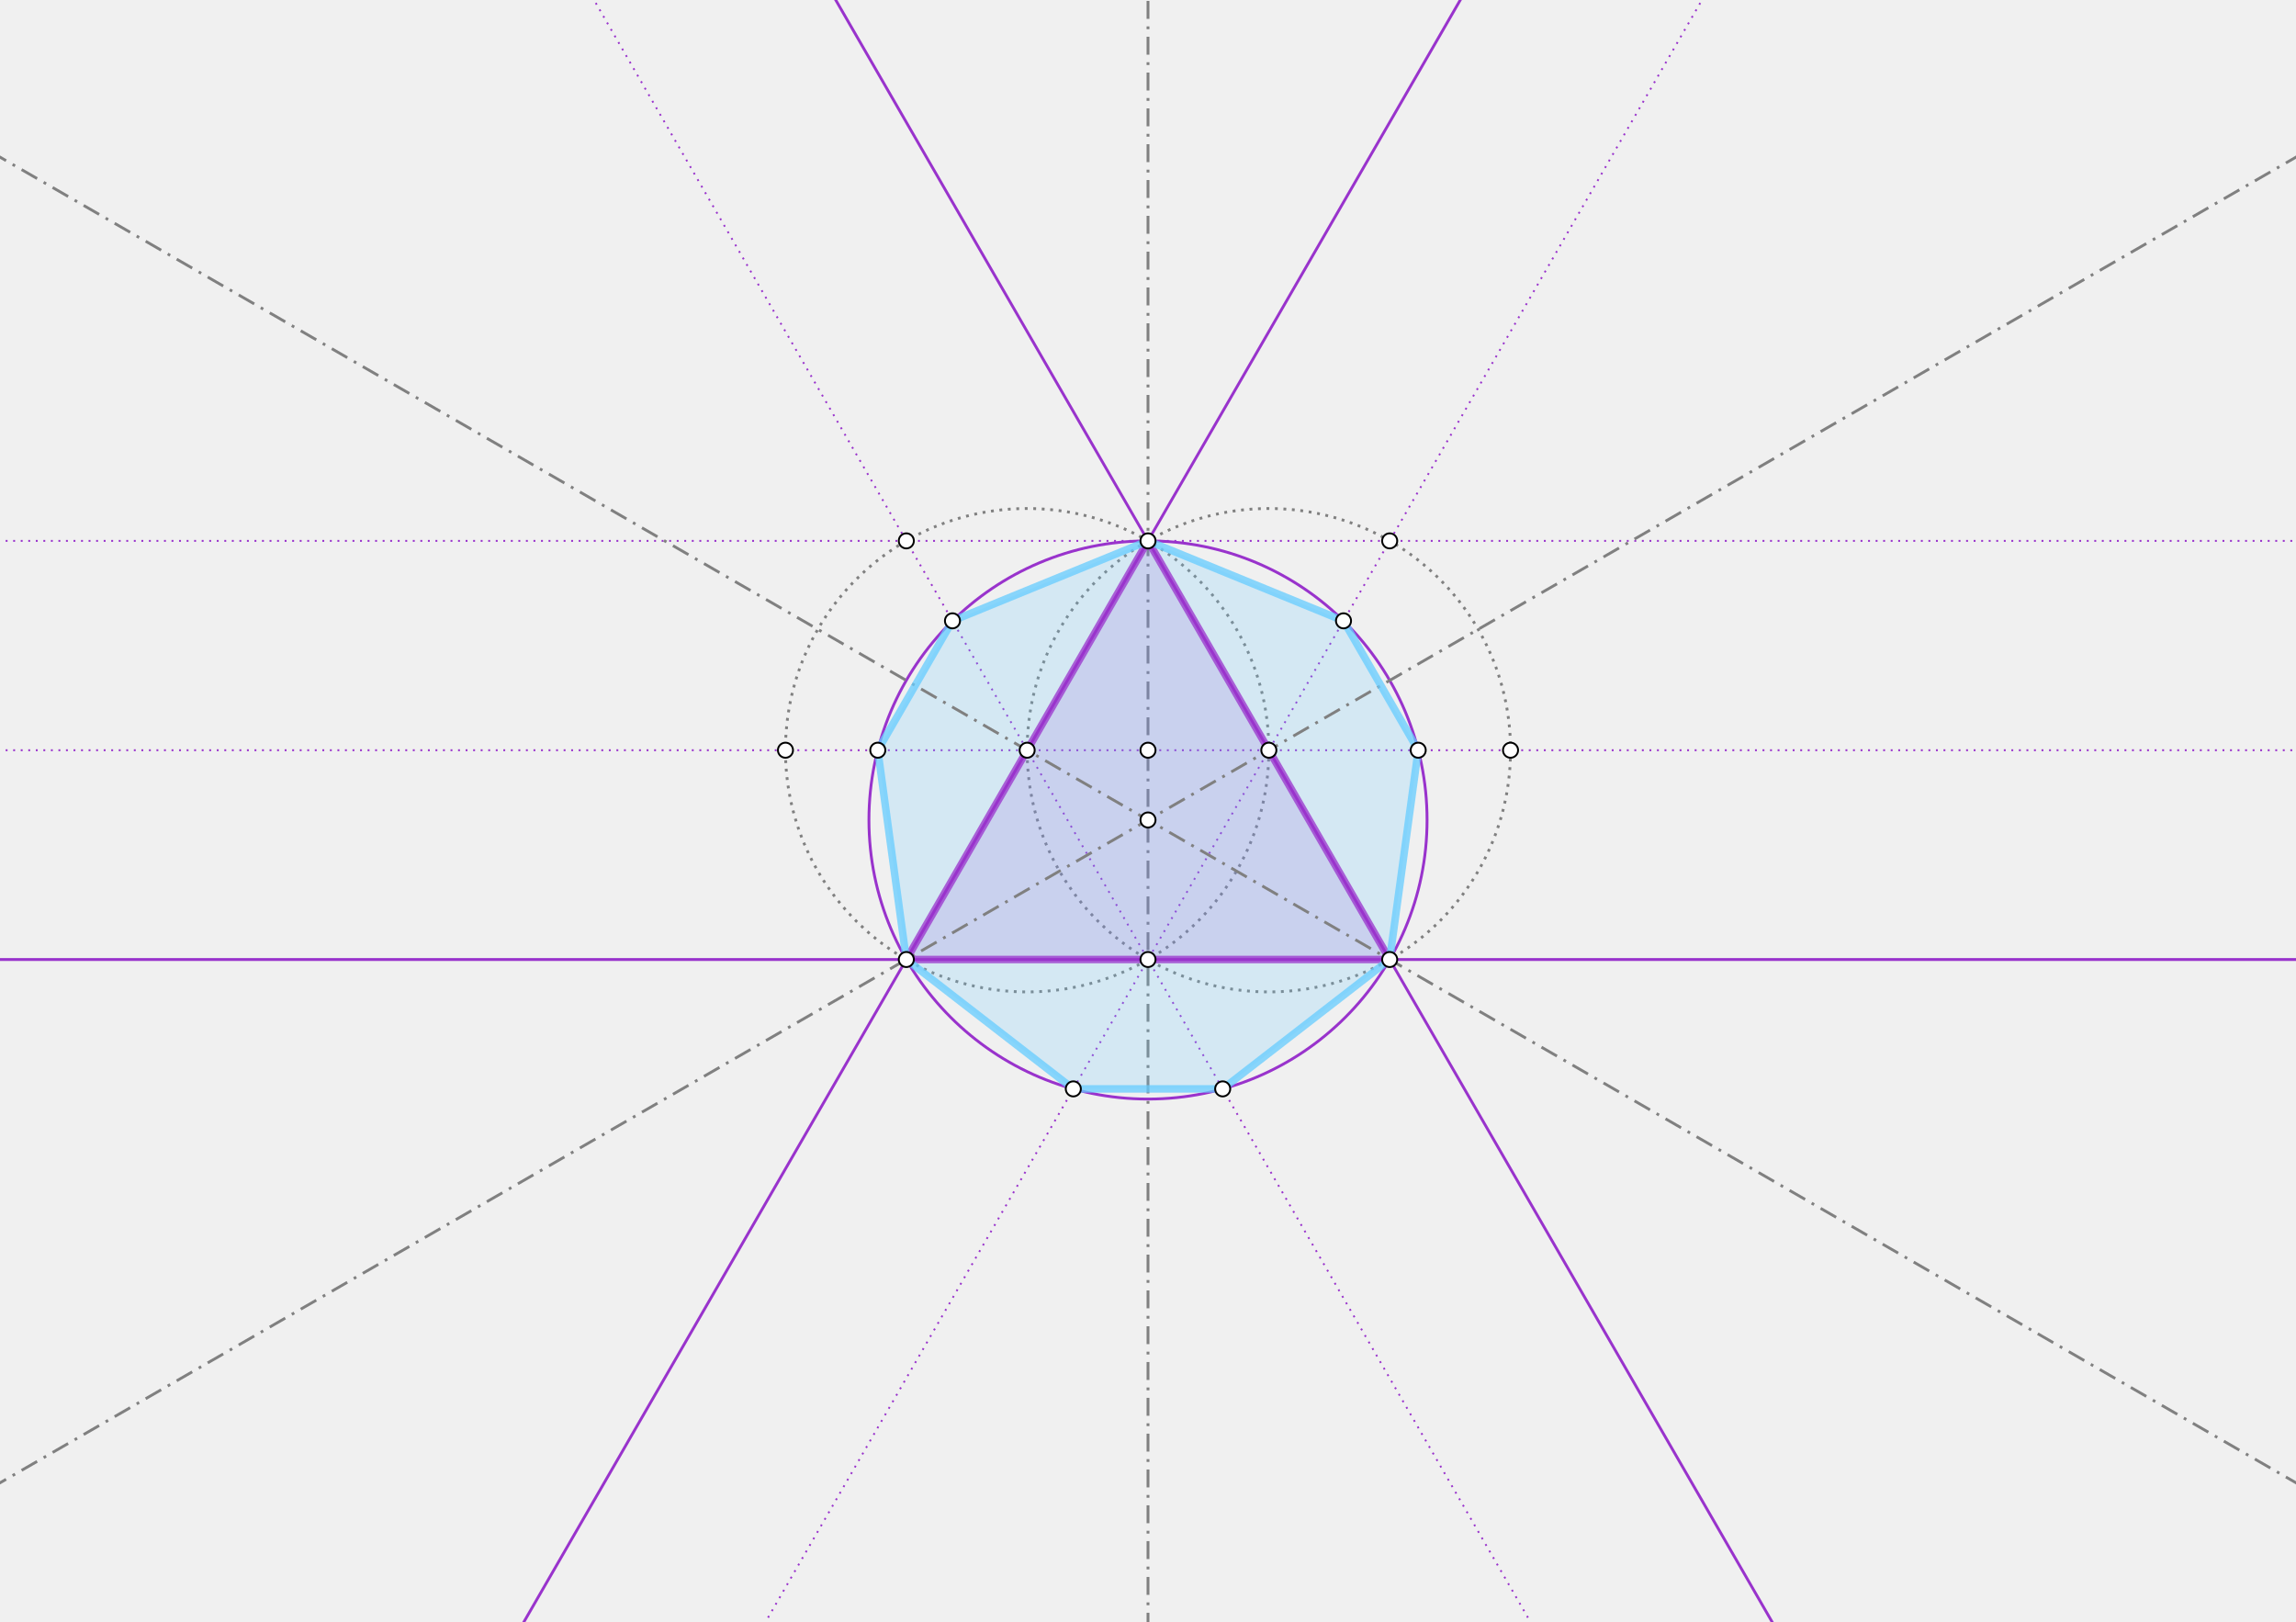
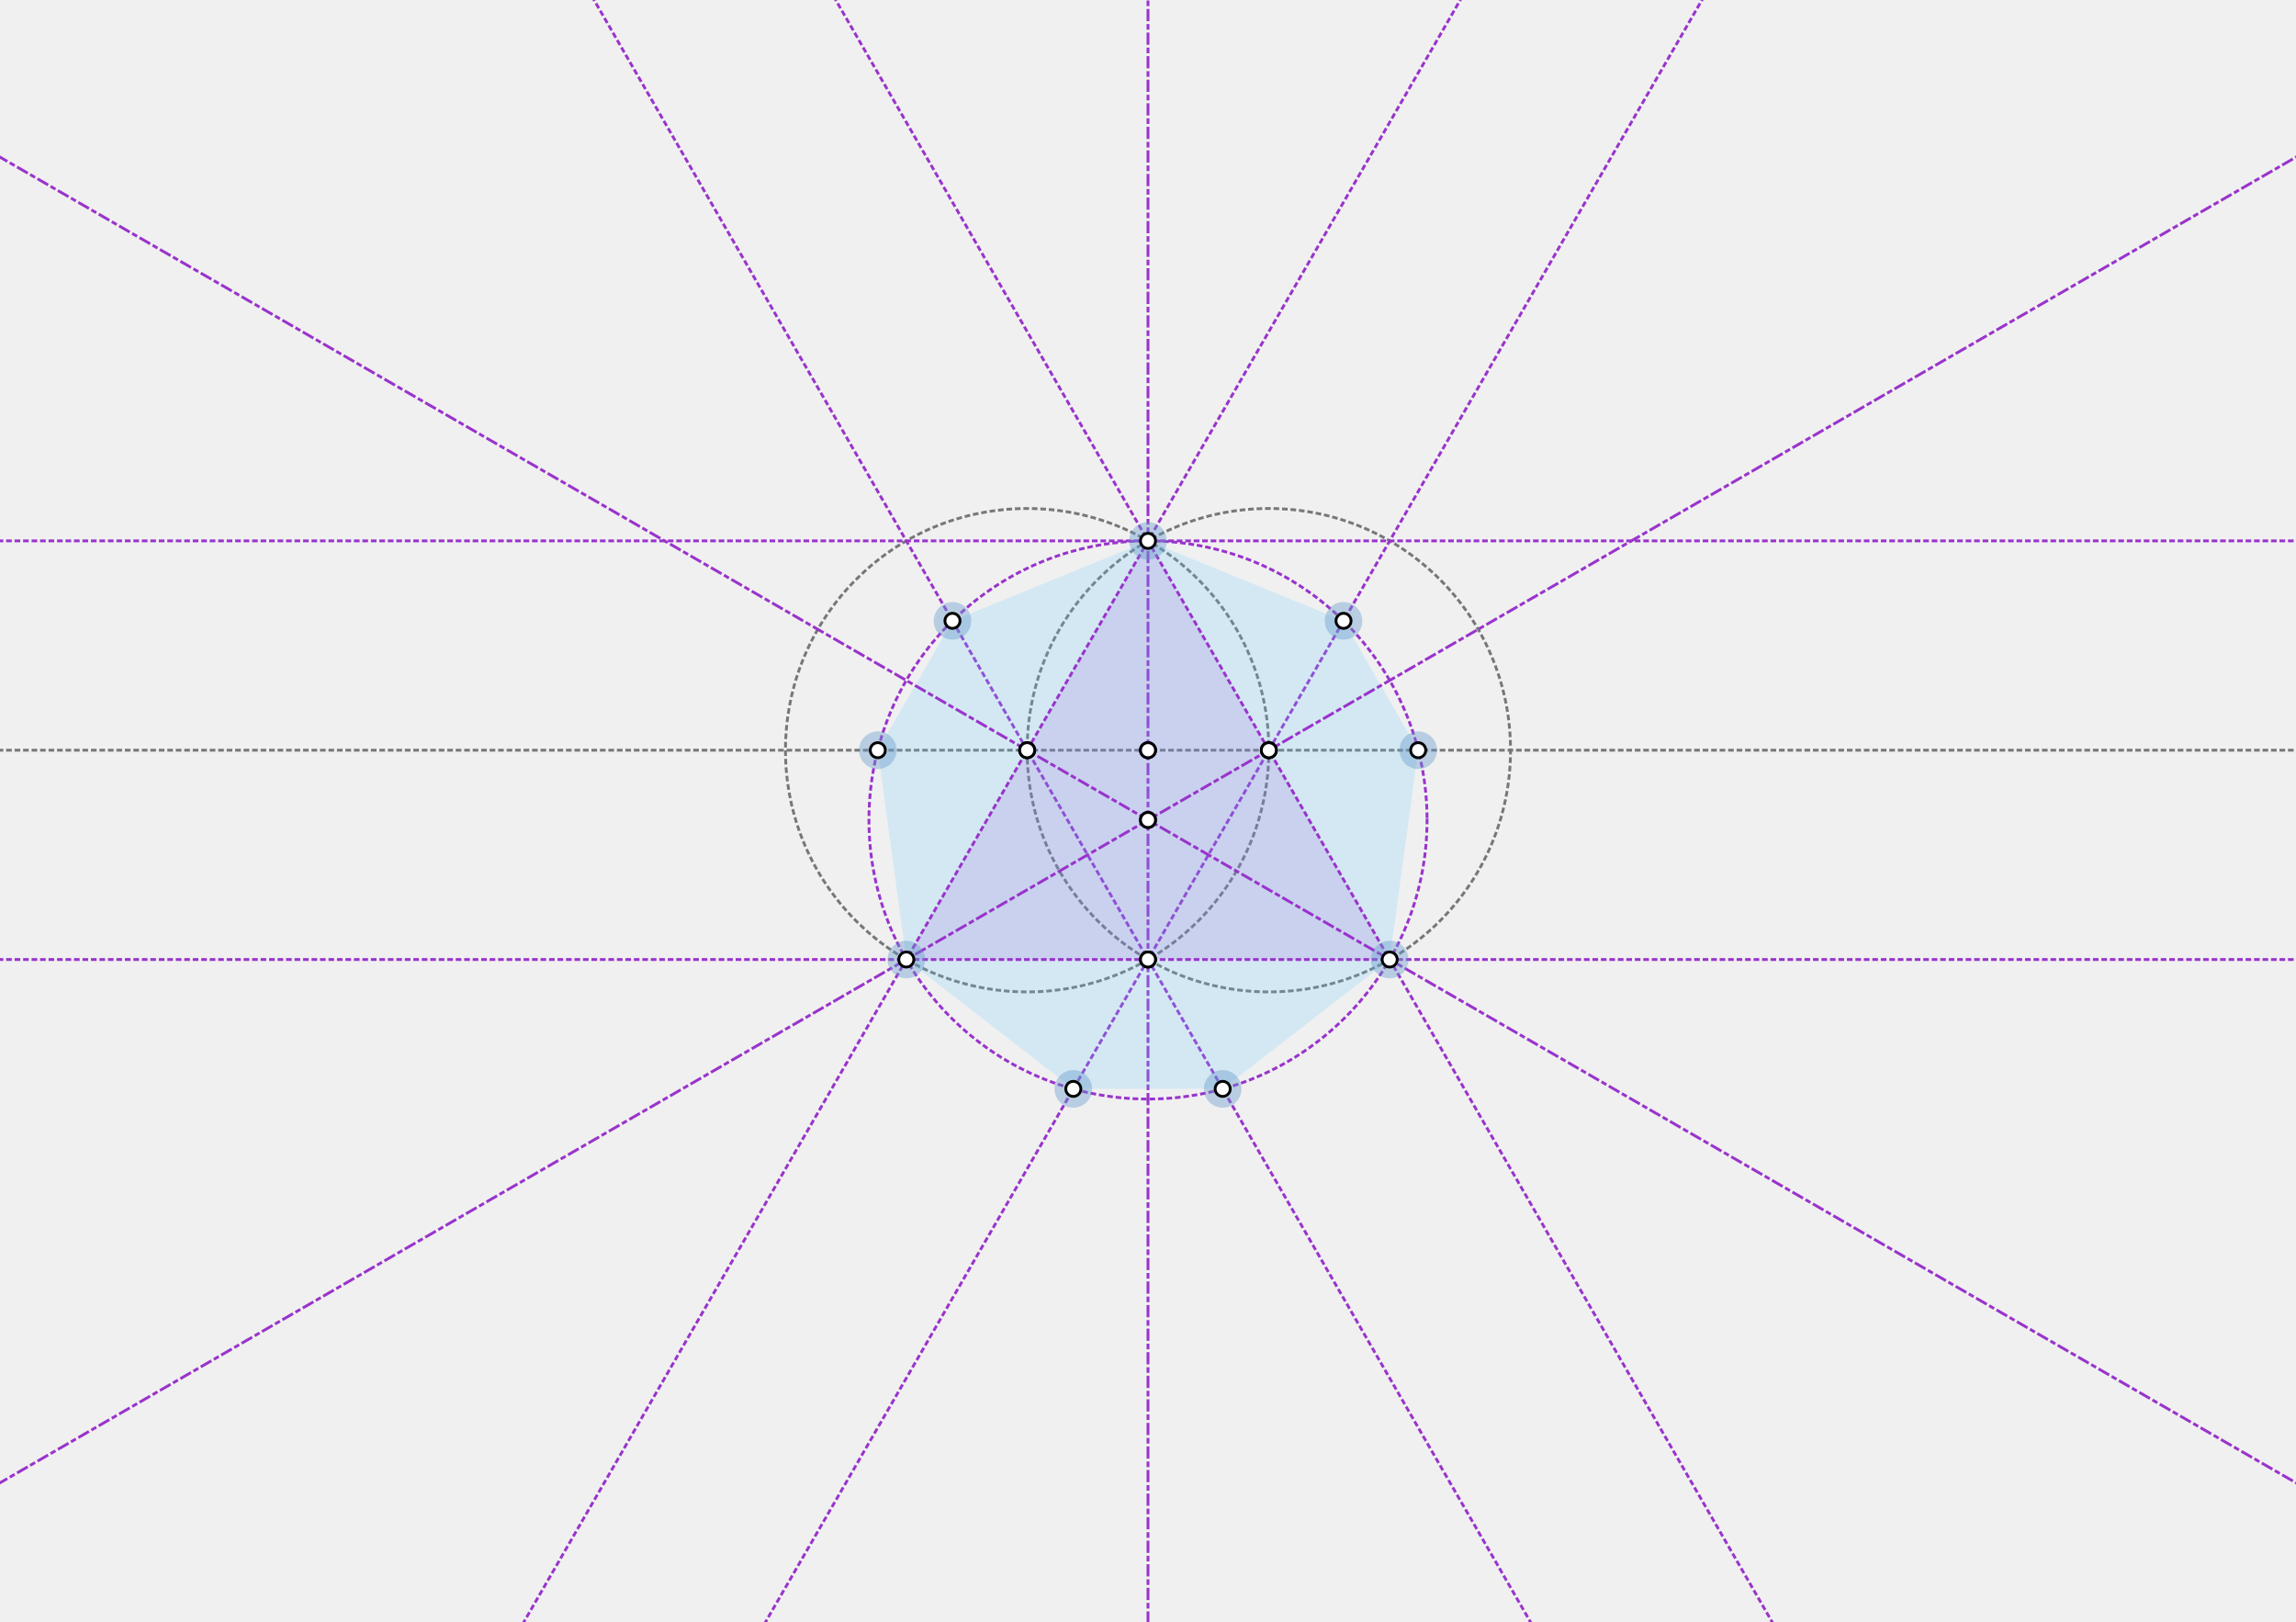
<svg xmlns="http://www.w3.org/2000/svg" version="1.1" baseProfile="full" x="0px" y="0px" width="1218px" height="860px" viewBox="0 0 1218 860">
  <style>
- .point { stroke: black; stroke-width: 3; fill: white; }
- .line { stroke: #808080; stroke-width: 3; stroke-opacity: 0.3; stroke-linejoin: round; stroke-linecap: butt; } 
- .circle { stroke: #808080; stroke-width: 3; stroke-opacity: 0.3; stroke-linejoin: round; stroke-linecap: butt; fill: none; } 
- .polygon { stroke-width: 5; stroke-linejoin: round; stroke-linecap: butt; fill: none; } 
- .bisector { stroke-dasharray: 13, 5, 3, 5; }
- .secondary { stroke-dasharray: 3 5; } 
- .root3 { stroke: #93C; stroke-width: 5; fill: #93C; fill-opacity: 0.2; stroke-opacity: 0.7; } 
- .segment { stroke-width: 7; stroke-linecap: round; } 
+ .golden { stroke: #DA0; stroke-opacity: 0.4; fill: #DA0; } 
+ .selected { stroke: #69C; stroke-opacity: 0.4; fill: #69C; } 
+ .point { stroke: black; stroke-width: 1.5; fill: white; }
+ .point &gt; path:nth-child(1) { stroke: black;  fill: none; }
+ .point &gt; path:nth-child(2) { stroke: black; stroke-width: 1.5;  fill: white; }
+ .point.golden &gt; path:nth-child(1) { stroke-width: 12;   stroke: #DA0; stroke-opacity: 0.4; fill: #DA0;  }
+ .point.golden &gt; path:nth-child(2) { stroke: black; stroke-width: 1.5; stroke-opacity: 1; fill: white; }
+ .point.selected &gt; path:nth-child(1) { stroke-width: 12;   stroke: #69C; stroke-opacity: 0.4; fill: #DA0;  }
+ .point.selected &gt; path:nth-child(2) { stroke: black; stroke-width: 1.5; stroke-opacity: 1; fill: white; }
+ .line { stroke: #93C; stroke-width: 1.5; stroke-opacity: 1; stroke-dasharray: 1.5 3;  } 
+ .line.selected { stroke: #69C; }
+ .line.highlight { stroke-dasharray: none; stroke-width: 3; }
+ .circle {fill: none; stroke: #93C; stroke-width: 1.5; stroke-opacity: 1; stroke-dasharray: 1.5 3; }
+ .polygon { stroke-width: 5; stroke-linejoin: round;  fill: #93C; fill-opacity: .1; } 
+ .bisector { stroke-dasharray: 1.5, 3, 5, 3; }
+ .segment {} 
+ .segment.golden &gt; path:nth-child(2) { stroke: none;  }
.a { stroke-width: 4; } 
.b { stroke-width: 8; } 
.c { stroke-width: 12; } 
.d { stroke-width: 16; } 
- .golden { stroke: #DA0; stroke-opacity: 0.4; fill: #DA0; } 
- .point.golden { stroke-width: 12; fill: black; }
+ #base .circle { stroke: #777; }
+ #base .line { stroke: #777; }
  </style>
  <g stroke-linejoin="miter" stroke-dashoffset="0" stroke-dasharray="none" stroke-width="1" stroke-miterlimit="10.000" stroke-linecap="square">
    <g id="misc" />
-     <g id="layer0">
-       <g stroke-linejoin="round" stroke-dasharray="1.5,3" stroke-width="1.5" stroke-linecap="butt" fill="none" stroke-opacity="1" stroke="#808080">
+     <g id="base">
+       <g class="circle">
        <path d="M 673.11 397.95 C 673.11 468.76 615.70 526.16 544.89 526.16 C 474.09 526.16 416.68 468.76 416.68 397.95 C 416.68 327.14 474.09 269.74 544.89 269.74 C 615.70 269.74 673.11 327.14 673.11 397.95 z" />
      </g>
-       <g stroke-linejoin="round" stroke-dasharray="1.5,3" stroke-width="1.5" stroke-linecap="butt" fill="none" stroke-opacity="1" stroke="#808080">
+       <g class="circle">
        <path d="M 801.32 397.95 C 801.32 468.76 743.91 526.16 673.11 526.16 C 602.30 526.16 544.89 468.76 544.89 397.95 C 544.89 327.14 602.30 269.74 673.11 269.74 C 743.91 269.74 801.32 327.14 801.32 397.95 z" />
      </g>
-       <g stroke-linejoin="round" stroke-dasharray="1,3" stroke-linecap="butt" fill="none" stroke-opacity="1" stroke="#93C">
+       <g class="line">
        <path d="M -5 397.95 L 1223.0 397.95" />
      </g>
-       <g stroke-linejoin="round" stroke-dasharray="9.5,4,1.5,4" stroke-width="1.5" stroke-linecap="butt" fill="none" stroke-opacity="1" stroke="#808080">
+     </g>
+     <g id="main">
+       <g class="line bisector">
        <path d="M 609.00 865.00 L 609.00 -5" />
      </g>
-       <g stroke-linejoin="round" stroke-dasharray="1,3" stroke-linecap="butt" fill="none" stroke-opacity="1" stroke="#93C">
+       <g class="line">
        <path d="M 814.55 865.00 L 312.25 -5" />
      </g>
-       <g stroke-linejoin="round" stroke-dasharray="1,3" stroke-linecap="butt" fill="none" stroke-opacity="1" stroke="#93C">
+       <g class="line">
        <path d="M 403.45 865.00 L 905.75 -5" />
      </g>
-       <g stroke-linejoin="round" stroke-dasharray="1,3" stroke-linecap="butt" fill="none" stroke-opacity="1" stroke="#93C">
+       <g class="line">
        <path d="M -5 286.91 L 1223.0 286.91" />
      </g>
    </g>
-     <g id="layer1" />
-     <g id="layer2" />
-     <g id="layer3" />
-     <g id="layer4" />
-     <g id="layer5" />
-     <g id="layer6" />
-     <g id="layer7" />
    <g id="layer8">
      <g fill-opacity=".149" fill-rule="evenodd" stroke="none" fill="#93C">
        <path d="M 609.00 286.91 L 480.79 508.98 L 737.21 508.98 z" />
      </g>
      <g fill-opacity=".2" fill-rule="evenodd" stroke="none" fill="#66ccff">
        <path d="M 609.00 286.91 L 505.28 329.32 L 465.66 397.95 L 480.79 508.98 L 569.38 577.60 L 648.62 577.60 L 737.21 508.98 L 752.34 397.95 L 712.72 329.32 z" />
      </g>
-       <g stroke-linejoin="round" stroke-width="1.5" stroke-linecap="round" fill="none" stroke-opacity="1" stroke="#93C">
+       <g class="circle">
        <path d="M 757.04 434.96 C 757.04 516.72 690.76 583.00 609.00 583.00 C 527.24 583.00 460.96 516.72 460.96 434.96 C 460.96 353.20 527.24 286.91 609.00 286.91 C 690.76 286.91 757.04 353.20 757.04 434.96 z" />
      </g>
-       <g stroke-linejoin="round" stroke-width="1.5" stroke-linecap="round" fill="none" stroke-opacity="1" stroke="#93C">
+       <g class="line">
        <path d="M 275.24 865.00 L 777.54 -5" />
      </g>
-       <g stroke-linejoin="round" stroke-width="1.5" stroke-linecap="round" fill="none" stroke-opacity="1" stroke="#93C">
+       <g class="line">
        <path d="M 942.76 865.00 L 440.46 -5" />
      </g>
-       <g stroke-linejoin="round" stroke-width="1.5" stroke-linecap="round" fill="none" stroke-opacity="1" stroke="#93C">
+       <g class="line">
        <path d="M -5 508.98 L 1223.0 508.98" />
      </g>
-       <g stroke-linejoin="round" stroke-dasharray="9.5,4,1.5,4" stroke-width="1.5" stroke-linecap="butt" fill="none" stroke-opacity="1" stroke="#808080">
+       <g class="line bisector">
        <path d="M -5 789.45 L 1223.0 80.465" />
      </g>
-       <g stroke-linejoin="round" stroke-dasharray="9.5,4,1.5,4" stroke-width="1.5" stroke-linecap="butt" fill="none" stroke-opacity="1" stroke="#808080">
+       <g class="line bisector">
        <path d="M -5 80.465 L 1223.0 789.45" />
-       </g>
-       <g stroke-linejoin="round" stroke-width="4" stroke-linecap="round" fill="none" stroke-opacity=".749" stroke="#93C">
-         <path d="M 609.00 286.91 L 480.79 508.98" />
-       </g>
-       <g stroke-linejoin="round" stroke-width="4" stroke-linecap="round" fill="none" stroke-opacity=".749" stroke="#93C">
-         <path d="M 480.79 508.98 L 737.21 508.98" />
-       </g>
-       <g stroke-linejoin="round" stroke-width="4" stroke-linecap="round" fill="none" stroke-opacity=".749" stroke="#93C">
-         <path d="M 737.21 508.98 L 609.00 286.91" />
-       </g>
-       <g stroke-linejoin="round" stroke-width="4" stroke-linecap="round" fill="none" stroke-opacity=".749" stroke="#66ccff">
-         <path d="M 609.00 286.91 L 505.28 329.32" />
-       </g>
-       <g stroke-linejoin="round" stroke-width="4" stroke-linecap="round" fill="none" stroke-opacity=".749" stroke="#66ccff">
-         <path d="M 505.28 329.32 L 465.66 397.95" />
-       </g>
-       <g stroke-linejoin="round" stroke-width="4" stroke-linecap="round" fill="none" stroke-opacity=".749" stroke="#66ccff">
-         <path d="M 465.66 397.95 L 480.79 508.98" />
-       </g>
-       <g stroke-linejoin="round" stroke-width="4" stroke-linecap="round" fill="none" stroke-opacity=".749" stroke="#66ccff">
-         <path d="M 480.79 508.98 L 569.38 577.60" />
-       </g>
-       <g stroke-linejoin="round" stroke-width="4" stroke-linecap="round" fill="none" stroke-opacity=".749" stroke="#66ccff">
-         <path d="M 569.38 577.60 L 648.62 577.60" />
-       </g>
-       <g stroke-linejoin="round" stroke-width="4" stroke-linecap="round" fill="none" stroke-opacity=".749" stroke="#66ccff">
-         <path d="M 648.62 577.60 L 737.21 508.98" />
-       </g>
-       <g stroke-linejoin="round" stroke-width="4" stroke-linecap="round" fill="none" stroke-opacity=".749" stroke="#66ccff">
-         <path d="M 737.21 508.98 L 752.34 397.95" />
-       </g>
-       <g stroke-linejoin="round" stroke-width="4" stroke-linecap="round" fill="none" stroke-opacity=".749" stroke="#66ccff">
-         <path d="M 752.34 397.95 L 712.72 329.32" />
-       </g>
-       <g stroke-linejoin="round" stroke-width="4" stroke-linecap="round" fill="none" stroke-opacity=".749" stroke="#66ccff">
-         <path d="M 712.72 329.32 L 609.00 286.91" />
      </g>
    </g>
    <g id="layer9">
-       <g fill-opacity="1" fill-rule="nonzero" stroke="none" fill="#ffffff">
+       <g class="point">
+         <path d="M 548.89 397.95 C 548.89 400.16 547.10 401.95 544.89 401.95 C 542.69 401.95 540.89 400.16 540.89 397.95 C 540.89 395.74 542.69 393.95 544.89 393.95 C 547.10 393.95 548.89 395.74 548.89 397.95 z" />
        <path d="M 548.89 397.95 C 548.89 400.16 547.10 401.95 544.89 401.95 C 542.69 401.95 540.89 400.16 540.89 397.95 C 540.89 395.74 542.69 393.95 544.89 393.95 C 547.10 393.95 548.89 395.74 548.89 397.95 z" />
      </g>
-       <g stroke-linejoin="round" stroke-linecap="round" fill="none" stroke-opacity="1" stroke="#000000">
-         <path d="M 548.89 397.95 C 548.89 400.16 547.10 401.95 544.89 401.95 C 542.69 401.95 540.89 400.16 540.89 397.95 C 540.89 395.74 542.69 393.95 544.89 393.95 C 547.10 393.95 548.89 395.74 548.89 397.95 z" />
-       </g>
-       <g fill-opacity="1" fill-rule="nonzero" stroke="none" fill="#ffffff">
+       <g class="point">
+         <path d="M 677.11 397.95 C 677.11 400.16 675.31 401.95 673.11 401.95 C 670.90 401.95 669.11 400.16 669.11 397.95 C 669.11 395.74 670.90 393.95 673.11 393.95 C 675.31 393.95 677.11 395.74 677.11 397.95 z" />
        <path d="M 677.11 397.95 C 677.11 400.16 675.31 401.95 673.11 401.95 C 670.90 401.95 669.11 400.16 669.11 397.95 C 669.11 395.74 670.90 393.95 673.11 393.95 C 675.31 393.95 677.11 395.74 677.11 397.95 z" />
      </g>
-       <g stroke-linejoin="round" stroke-linecap="round" fill="none" stroke-opacity="1" stroke="#000000">
-         <path d="M 677.11 397.95 C 677.11 400.16 675.31 401.95 673.11 401.95 C 670.90 401.95 669.11 400.16 669.11 397.95 C 669.11 395.74 670.90 393.95 673.11 393.95 C 675.31 393.95 677.11 395.74 677.11 397.95 z" />
-       </g>
-       <g fill-opacity="1" fill-rule="nonzero" stroke="none" fill="#ffffff">
+       <g class="point selected">
+         <path d="M 613.00 286.91 C 613.00 289.12 611.21 290.91 609.00 290.91 C 606.79 290.91 605.00 289.12 605.00 286.91 C 605.00 284.70 606.79 282.91 609.00 282.91 C 611.21 282.91 613.00 284.70 613.00 286.91 z" />
        <path d="M 613.00 286.91 C 613.00 289.12 611.21 290.91 609.00 290.91 C 606.79 290.91 605.00 289.12 605.00 286.91 C 605.00 284.70 606.79 282.91 609.00 282.91 C 611.21 282.91 613.00 284.70 613.00 286.91 z" />
      </g>
-       <g stroke-linejoin="round" stroke-linecap="round" fill="none" stroke-opacity="1" stroke="#000000">
-         <path d="M 613.00 286.91 C 613.00 289.12 611.21 290.91 609.00 290.91 C 606.79 290.91 605.00 289.12 605.00 286.91 C 605.00 284.70 606.79 282.91 609.00 282.91 C 611.21 282.91 613.00 284.70 613.00 286.91 z" />
-       </g>
-       <g fill-opacity="1" fill-rule="nonzero" stroke="none" fill="#ffffff">
+       <g class="point">
+         <path d="M 613.00 508.98 C 613.00 511.19 611.21 512.98 609.00 512.98 C 606.79 512.98 605.00 511.19 605.00 508.98 C 605.00 506.77 606.79 504.98 609.00 504.98 C 611.21 504.98 613.00 506.77 613.00 508.98 z" />
        <path d="M 613.00 508.98 C 613.00 511.19 611.21 512.98 609.00 512.98 C 606.79 512.98 605.00 511.19 605.00 508.98 C 605.00 506.77 606.79 504.98 609.00 504.98 C 611.21 504.98 613.00 506.77 613.00 508.98 z" />
      </g>
-       <g stroke-linejoin="round" stroke-linecap="round" fill="none" stroke-opacity="1" stroke="#000000">
-         <path d="M 613.00 508.98 C 613.00 511.19 611.21 512.98 609.00 512.98 C 606.79 512.98 605.00 511.19 605.00 508.98 C 605.00 506.77 606.79 504.98 609.00 504.98 C 611.21 504.98 613.00 506.77 613.00 508.98 z" />
-       </g>
-       <g fill-opacity="1" fill-rule="nonzero" stroke="none" fill="#ffffff">
+       <g class="point">
+         <path d="M 613.00 397.95 C 613.00 400.16 611.21 401.95 609.00 401.95 C 606.79 401.95 605.00 400.16 605.00 397.95 C 605.00 395.74 606.79 393.95 609.00 393.95 C 611.21 393.95 613.00 395.74 613.00 397.95 z" />
        <path d="M 613.00 397.95 C 613.00 400.16 611.21 401.95 609.00 401.95 C 606.79 401.95 605.00 400.16 605.00 397.95 C 605.00 395.74 606.79 393.95 609.00 393.95 C 611.21 393.95 613.00 395.74 613.00 397.95 z" />
      </g>
-       <g stroke-linejoin="round" stroke-linecap="round" fill="none" stroke-opacity="1" stroke="#000000">
-         <path d="M 613.00 397.95 C 613.00 400.16 611.21 401.95 609.00 401.95 C 606.79 401.95 605.00 400.16 605.00 397.95 C 605.00 395.74 606.79 393.95 609.00 393.95 C 611.21 393.95 613.00 395.74 613.00 397.95 z" />
-       </g>
-       <g fill-opacity="1" fill-rule="nonzero" stroke="none" fill="#ffffff">
-         <path d="M 420.68 397.95 C 420.68 400.16 418.89 401.95 416.68 401.95 C 414.48 401.95 412.68 400.16 412.68 397.95 C 412.68 395.74 414.48 393.95 416.68 393.95 C 418.89 393.95 420.68 395.74 420.68 397.95 z" />
-       </g>
-       <g stroke-linejoin="round" stroke-linecap="round" fill="none" stroke-opacity="1" stroke="#000000">
-         <path d="M 420.68 397.95 C 420.68 400.16 418.89 401.95 416.68 401.95 C 414.48 401.95 412.68 400.16 412.68 397.95 C 412.68 395.74 414.48 393.95 416.68 393.95 C 418.89 393.95 420.68 395.74 420.68 397.95 z" />
-       </g>
-       <g fill-opacity="1" fill-rule="nonzero" stroke="none" fill="#ffffff">
-         <path d="M 805.32 397.95 C 805.32 400.16 803.52 401.95 801.32 401.95 C 799.11 401.95 797.32 400.16 797.32 397.95 C 797.32 395.74 799.11 393.95 801.32 393.95 C 803.52 393.95 805.32 395.74 805.32 397.95 z" />
-       </g>
-       <g stroke-linejoin="round" stroke-linecap="round" fill="none" stroke-opacity="1" stroke="#000000">
-         <path d="M 805.32 397.95 C 805.32 400.16 803.52 401.95 801.32 401.95 C 799.11 401.95 797.32 400.16 797.32 397.95 C 797.32 395.74 799.11 393.95 801.32 393.95 C 803.52 393.95 805.32 395.74 805.32 397.95 z" />
-       </g>
-       <g fill-opacity="1" fill-rule="nonzero" stroke="none" fill="#ffffff">
-         <path d="M 484.79 286.91 C 484.79 289.12 483.00 290.91 480.79 290.91 C 478.58 290.91 476.79 289.12 476.79 286.91 C 476.79 284.70 478.58 282.91 480.79 282.91 C 483.00 282.91 484.79 284.70 484.79 286.91 z" />
-       </g>
-       <g stroke-linejoin="round" stroke-linecap="round" fill="none" stroke-opacity="1" stroke="#000000">
-         <path d="M 484.79 286.91 C 484.79 289.12 483.00 290.91 480.79 290.91 C 478.58 290.91 476.79 289.12 476.79 286.91 C 476.79 284.70 478.58 282.91 480.79 282.91 C 483.00 282.91 484.79 284.70 484.79 286.91 z" />
-       </g>
-       <g fill-opacity="1" fill-rule="nonzero" stroke="none" fill="#ffffff">
-         <path d="M 741.21 286.91 C 741.21 289.12 739.42 290.91 737.21 290.91 C 735.00 290.91 733.21 289.12 733.21 286.91 C 733.21 284.70 735.00 282.91 737.21 282.91 C 739.42 282.91 741.21 284.70 741.21 286.91 z" />
-       </g>
-       <g stroke-linejoin="round" stroke-linecap="round" fill="none" stroke-opacity="1" stroke="#000000">
-         <path d="M 741.21 286.91 C 741.21 289.12 739.42 290.91 737.21 290.91 C 735.00 290.91 733.21 289.12 733.21 286.91 C 733.21 284.70 735.00 282.91 737.21 282.91 C 739.42 282.91 741.21 284.70 741.21 286.91 z" />
-       </g>
-       <g fill-opacity="1" fill-rule="nonzero" stroke="none" fill="#ffffff">
+       <g class="point selected">
+         <path d="M 484.79 508.98 C 484.79 511.19 483.00 512.98 480.79 512.98 C 478.58 512.98 476.79 511.19 476.79 508.98 C 476.79 506.77 478.58 504.98 480.79 504.98 C 483.00 504.98 484.79 506.77 484.79 508.98 z" />
        <path d="M 484.79 508.98 C 484.79 511.19 483.00 512.98 480.79 512.98 C 478.58 512.98 476.79 511.19 476.79 508.98 C 476.79 506.77 478.58 504.98 480.79 504.98 C 483.00 504.98 484.79 506.77 484.79 508.98 z" />
      </g>
-       <g stroke-linejoin="round" stroke-linecap="round" fill="none" stroke-opacity="1" stroke="#000000">
-         <path d="M 484.79 508.98 C 484.79 511.19 483.00 512.98 480.79 512.98 C 478.58 512.98 476.79 511.19 476.79 508.98 C 476.79 506.77 478.58 504.98 480.79 504.98 C 483.00 504.98 484.79 506.77 484.79 508.98 z" />
-       </g>
-       <g fill-opacity="1" fill-rule="nonzero" stroke="none" fill="#ffffff">
+       <g class="point selected">
+         <path d="M 741.21 508.98 C 741.21 511.19 739.42 512.98 737.21 512.98 C 735.00 512.98 733.21 511.19 733.21 508.98 C 733.21 506.77 735.00 504.98 737.21 504.98 C 739.42 504.98 741.21 506.77 741.21 508.98 z" />
        <path d="M 741.21 508.98 C 741.21 511.19 739.42 512.98 737.21 512.98 C 735.00 512.98 733.21 511.19 733.21 508.98 C 733.21 506.77 735.00 504.98 737.21 504.98 C 739.42 504.98 741.21 506.77 741.21 508.98 z" />
      </g>
-       <g stroke-linejoin="round" stroke-linecap="round" fill="none" stroke-opacity="1" stroke="#000000">
-         <path d="M 741.21 508.98 C 741.21 511.19 739.42 512.98 737.21 512.98 C 735.00 512.98 733.21 511.19 733.21 508.98 C 733.21 506.77 735.00 504.98 737.21 504.98 C 739.42 504.98 741.21 506.77 741.21 508.98 z" />
-       </g>
-       <g fill-opacity="1" fill-rule="nonzero" stroke="none" fill="#ffffff">
+       <g class="point">
+         <path d="M 613.00 434.96 C 613.00 437.17 611.21 438.96 609.00 438.96 C 606.79 438.96 605.00 437.17 605.00 434.96 C 605.00 432.75 606.79 430.96 609.00 430.96 C 611.21 430.96 613.00 432.75 613.00 434.96 z" />
        <path d="M 613.00 434.96 C 613.00 437.17 611.21 438.96 609.00 438.96 C 606.79 438.96 605.00 437.17 605.00 434.96 C 605.00 432.75 606.79 430.96 609.00 430.96 C 611.21 430.96 613.00 432.75 613.00 434.96 z" />
      </g>
-       <g stroke-linejoin="round" stroke-linecap="round" fill="none" stroke-opacity="1" stroke="#000000">
-         <path d="M 613.00 434.96 C 613.00 437.17 611.21 438.96 609.00 438.96 C 606.79 438.96 605.00 437.17 605.00 434.96 C 605.00 432.75 606.79 430.96 609.00 430.96 C 611.21 430.96 613.00 432.75 613.00 434.96 z" />
-       </g>
-       <g fill-opacity="1" fill-rule="nonzero" stroke="none" fill="#ffffff">
+       <g class="point selected">
+         <path d="M 469.66 397.95 C 469.66 400.16 467.87 401.95 465.66 401.95 C 463.45 401.95 461.66 400.16 461.66 397.95 C 461.66 395.74 463.45 393.95 465.66 393.95 C 467.87 393.95 469.66 395.74 469.66 397.95 z" />
        <path d="M 469.66 397.95 C 469.66 400.16 467.87 401.95 465.66 401.95 C 463.45 401.95 461.66 400.16 461.66 397.95 C 461.66 395.74 463.45 393.95 465.66 393.95 C 467.87 393.95 469.66 395.74 469.66 397.95 z" />
      </g>
-       <g stroke-linejoin="round" stroke-linecap="round" fill="none" stroke-opacity="1" stroke="#000000">
-         <path d="M 469.66 397.95 C 469.66 400.16 467.87 401.95 465.66 401.95 C 463.45 401.95 461.66 400.16 461.66 397.95 C 461.66 395.74 463.45 393.95 465.66 393.95 C 467.87 393.95 469.66 395.74 469.66 397.95 z" />
-       </g>
-       <g fill-opacity="1" fill-rule="nonzero" stroke="none" fill="#ffffff">
+       <g class="point selected">
+         <path d="M 756.34 397.95 C 756.34 400.16 754.55 401.95 752.34 401.95 C 750.13 401.95 748.34 400.16 748.34 397.95 C 748.34 395.74 750.13 393.95 752.34 393.95 C 754.55 393.95 756.34 395.74 756.34 397.95 z" />
        <path d="M 756.34 397.95 C 756.34 400.16 754.55 401.95 752.34 401.95 C 750.13 401.95 748.34 400.16 748.34 397.95 C 748.34 395.74 750.13 393.95 752.34 393.95 C 754.55 393.95 756.34 395.74 756.34 397.95 z" />
      </g>
-       <g stroke-linejoin="round" stroke-linecap="round" fill="none" stroke-opacity="1" stroke="#000000">
-         <path d="M 756.34 397.95 C 756.34 400.16 754.55 401.95 752.34 401.95 C 750.13 401.95 748.34 400.16 748.34 397.95 C 748.34 395.74 750.13 393.95 752.34 393.95 C 754.55 393.95 756.34 395.74 756.34 397.95 z" />
-       </g>
-       <g fill-opacity="1" fill-rule="nonzero" stroke="none" fill="#ffffff">
+       <g class="point selected">
+         <path d="M 509.28 329.32 C 509.28 331.53 507.48 333.32 505.28 333.32 C 503.07 333.32 501.28 331.53 501.28 329.32 C 501.28 327.12 503.07 325.32 505.28 325.32 C 507.48 325.32 509.28 327.12 509.28 329.32 z" />
        <path d="M 509.28 329.32 C 509.28 331.53 507.48 333.32 505.28 333.32 C 503.07 333.32 501.28 331.53 501.28 329.32 C 501.28 327.12 503.07 325.32 505.28 325.32 C 507.48 325.32 509.28 327.12 509.28 329.32 z" />
      </g>
-       <g stroke-linejoin="round" stroke-linecap="round" fill="none" stroke-opacity="1" stroke="#000000">
-         <path d="M 509.28 329.32 C 509.28 331.53 507.48 333.32 505.28 333.32 C 503.07 333.32 501.28 331.53 501.28 329.32 C 501.28 327.12 503.07 325.32 505.28 325.32 C 507.48 325.32 509.28 327.12 509.28 329.32 z" />
-       </g>
-       <g fill-opacity="1" fill-rule="nonzero" stroke="none" fill="#ffffff">
+       <g class="point selected">
+         <path d="M 652.62 577.60 C 652.62 579.81 650.83 581.60 648.62 581.60 C 646.41 581.60 644.62 579.81 644.62 577.60 C 644.62 575.39 646.41 573.60 648.62 573.60 C 650.83 573.60 652.62 575.39 652.62 577.60 z" />
        <path d="M 652.62 577.60 C 652.62 579.81 650.83 581.60 648.62 581.60 C 646.41 581.60 644.62 579.81 644.62 577.60 C 644.62 575.39 646.41 573.60 648.62 573.60 C 650.83 573.60 652.62 575.39 652.62 577.60 z" />
      </g>
-       <g stroke-linejoin="round" stroke-linecap="round" fill="none" stroke-opacity="1" stroke="#000000">
-         <path d="M 652.62 577.60 C 652.62 579.81 650.83 581.60 648.62 581.60 C 646.41 581.60 644.62 579.81 644.62 577.60 C 644.62 575.39 646.41 573.60 648.62 573.60 C 650.83 573.60 652.62 575.39 652.62 577.60 z" />
-       </g>
-       <g fill-opacity="1" fill-rule="nonzero" stroke="none" fill="#ffffff">
+       <g class="point selected">
+         <path d="M 716.72 329.32 C 716.72 331.53 714.93 333.32 712.72 333.32 C 710.52 333.32 708.72 331.53 708.72 329.32 C 708.72 327.12 710.52 325.32 712.72 325.32 C 714.93 325.32 716.72 327.12 716.72 329.32 z" />
        <path d="M 716.72 329.32 C 716.72 331.53 714.93 333.32 712.72 333.32 C 710.52 333.32 708.72 331.53 708.72 329.32 C 708.72 327.12 710.52 325.32 712.72 325.32 C 714.93 325.32 716.72 327.12 716.72 329.32 z" />
      </g>
-       <g stroke-linejoin="round" stroke-linecap="round" fill="none" stroke-opacity="1" stroke="#000000">
-         <path d="M 716.72 329.32 C 716.72 331.53 714.93 333.32 712.72 333.32 C 710.52 333.32 708.72 331.53 708.72 329.32 C 708.72 327.12 710.52 325.32 712.72 325.32 C 714.93 325.32 716.72 327.12 716.72 329.32 z" />
-       </g>
-       <g fill-opacity="1" fill-rule="nonzero" stroke="none" fill="#ffffff">
+       <g class="point selected">
        <path d="M 573.38 577.60 C 573.38 579.81 571.59 581.60 569.38 581.60 C 567.17 581.60 565.38 579.81 565.38 577.60 C 565.38 575.39 567.17 573.60 569.38 573.60 C 571.59 573.60 573.38 575.39 573.38 577.60 z" />
-       </g>
-       <g stroke-linejoin="round" stroke-linecap="round" fill="none" stroke-opacity="1" stroke="#000000">
        <path d="M 573.38 577.60 C 573.38 579.81 571.59 581.60 569.38 581.60 C 567.17 581.60 565.38 579.81 565.38 577.60 C 565.38 575.39 567.17 573.60 569.38 573.60 C 571.59 573.60 573.38 575.39 573.38 577.60 z" />
      </g>
    </g>
  </g>
</svg>
